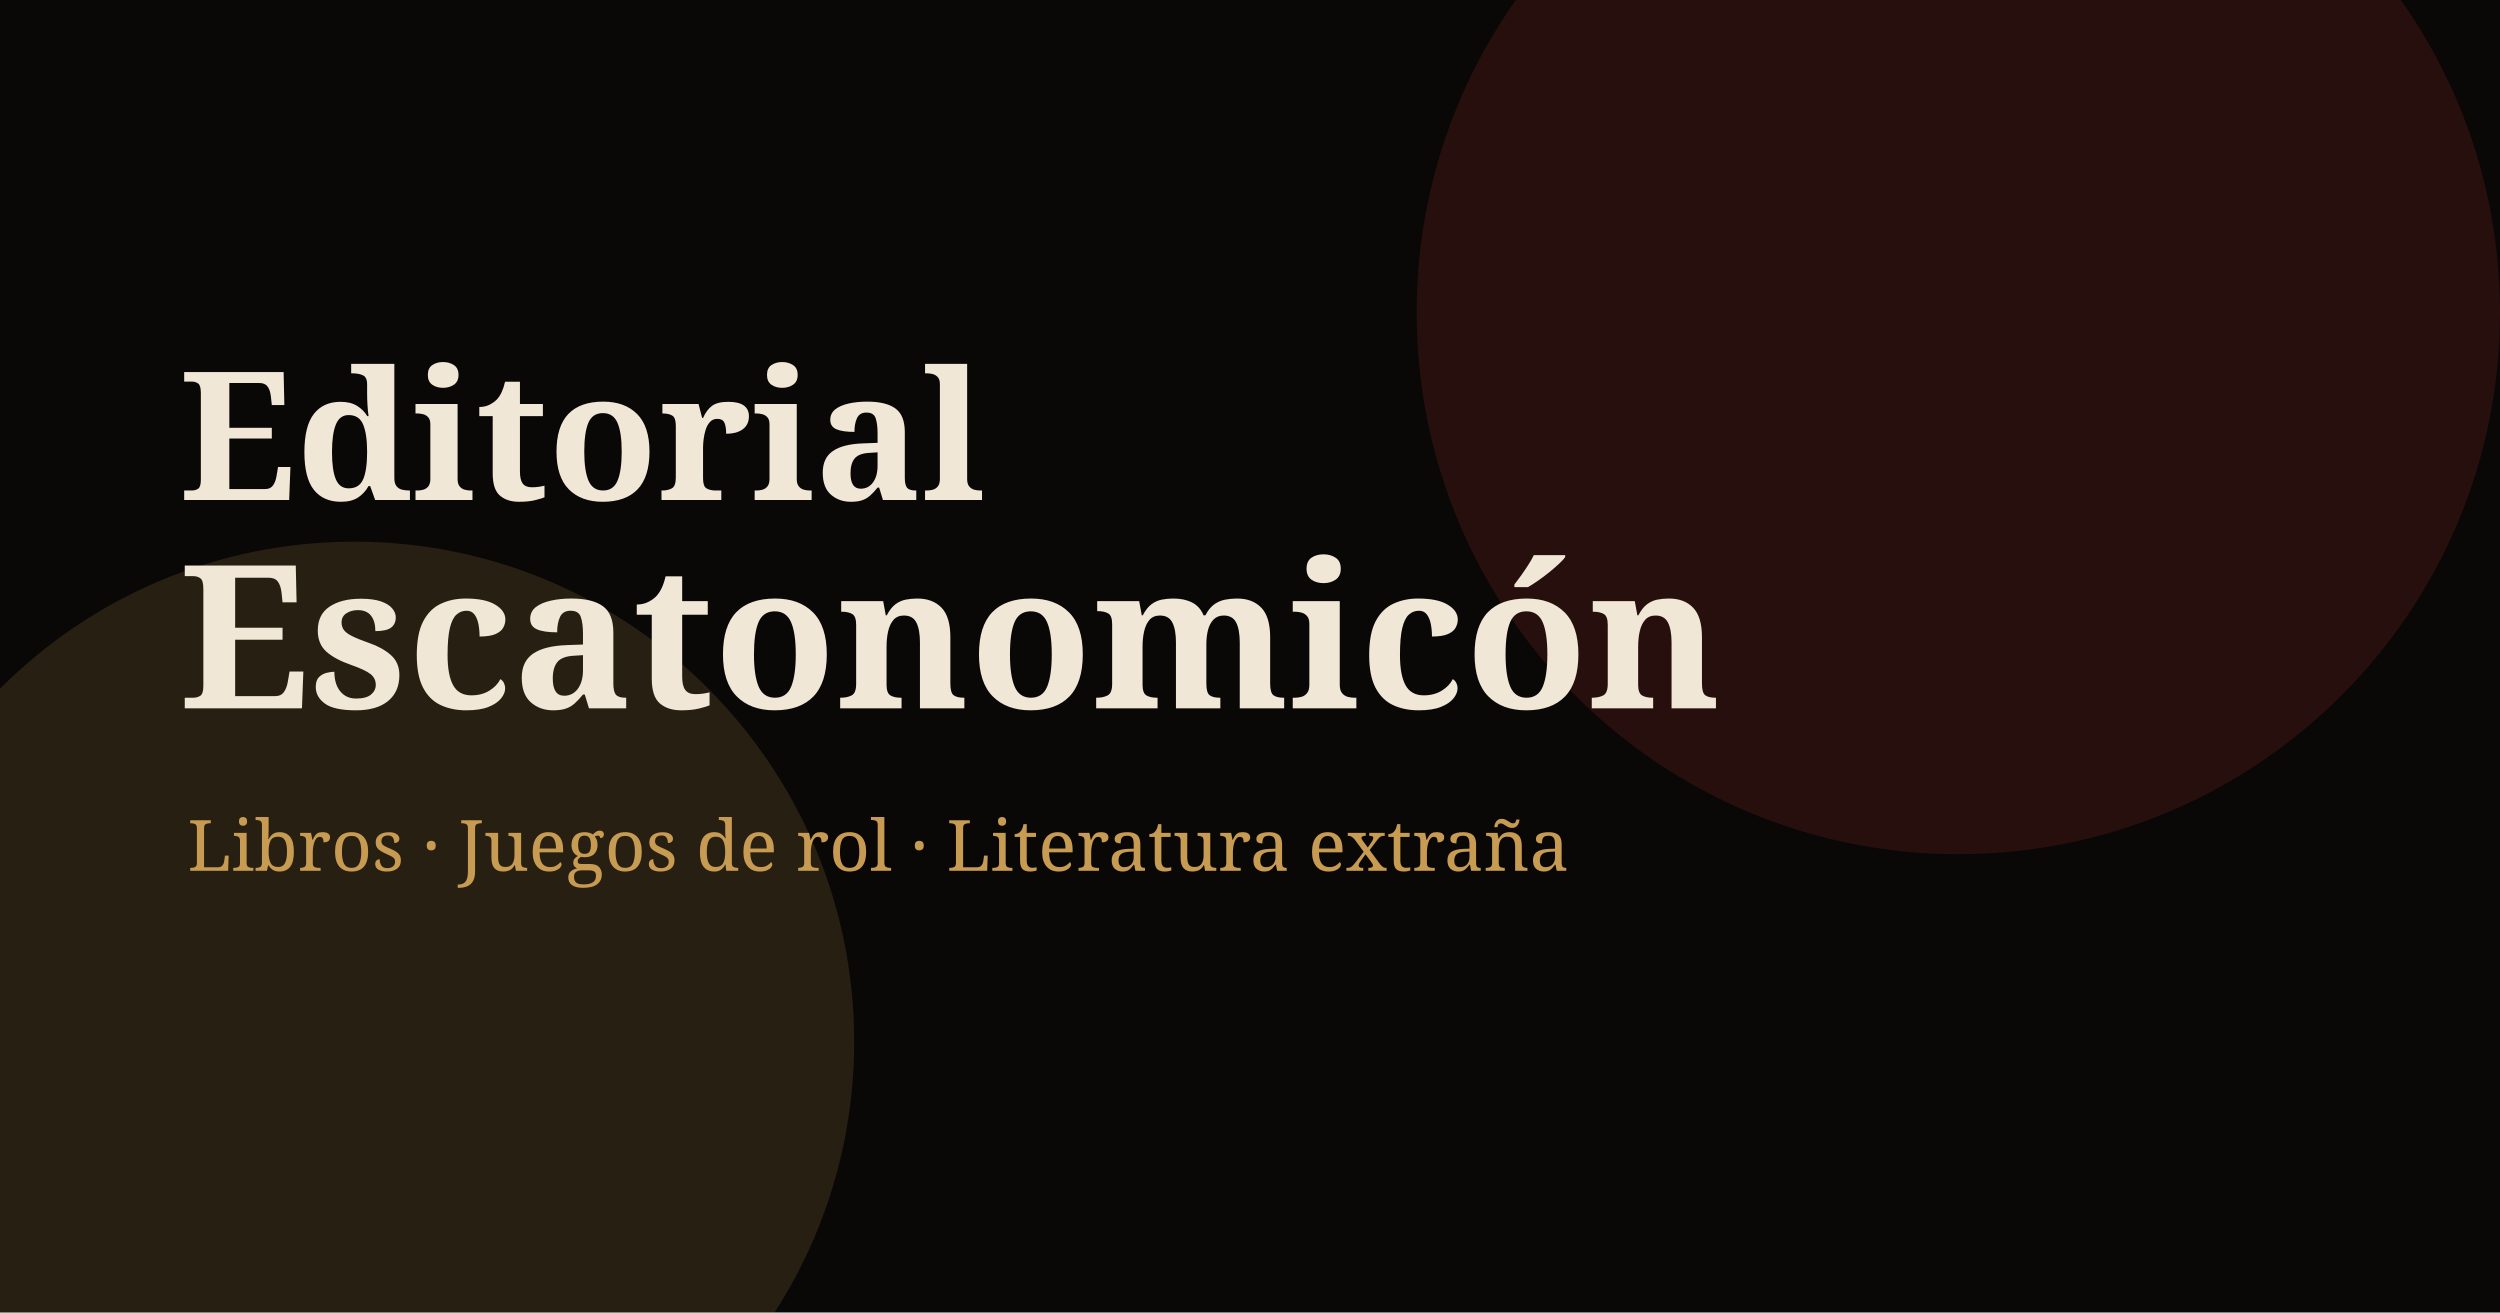
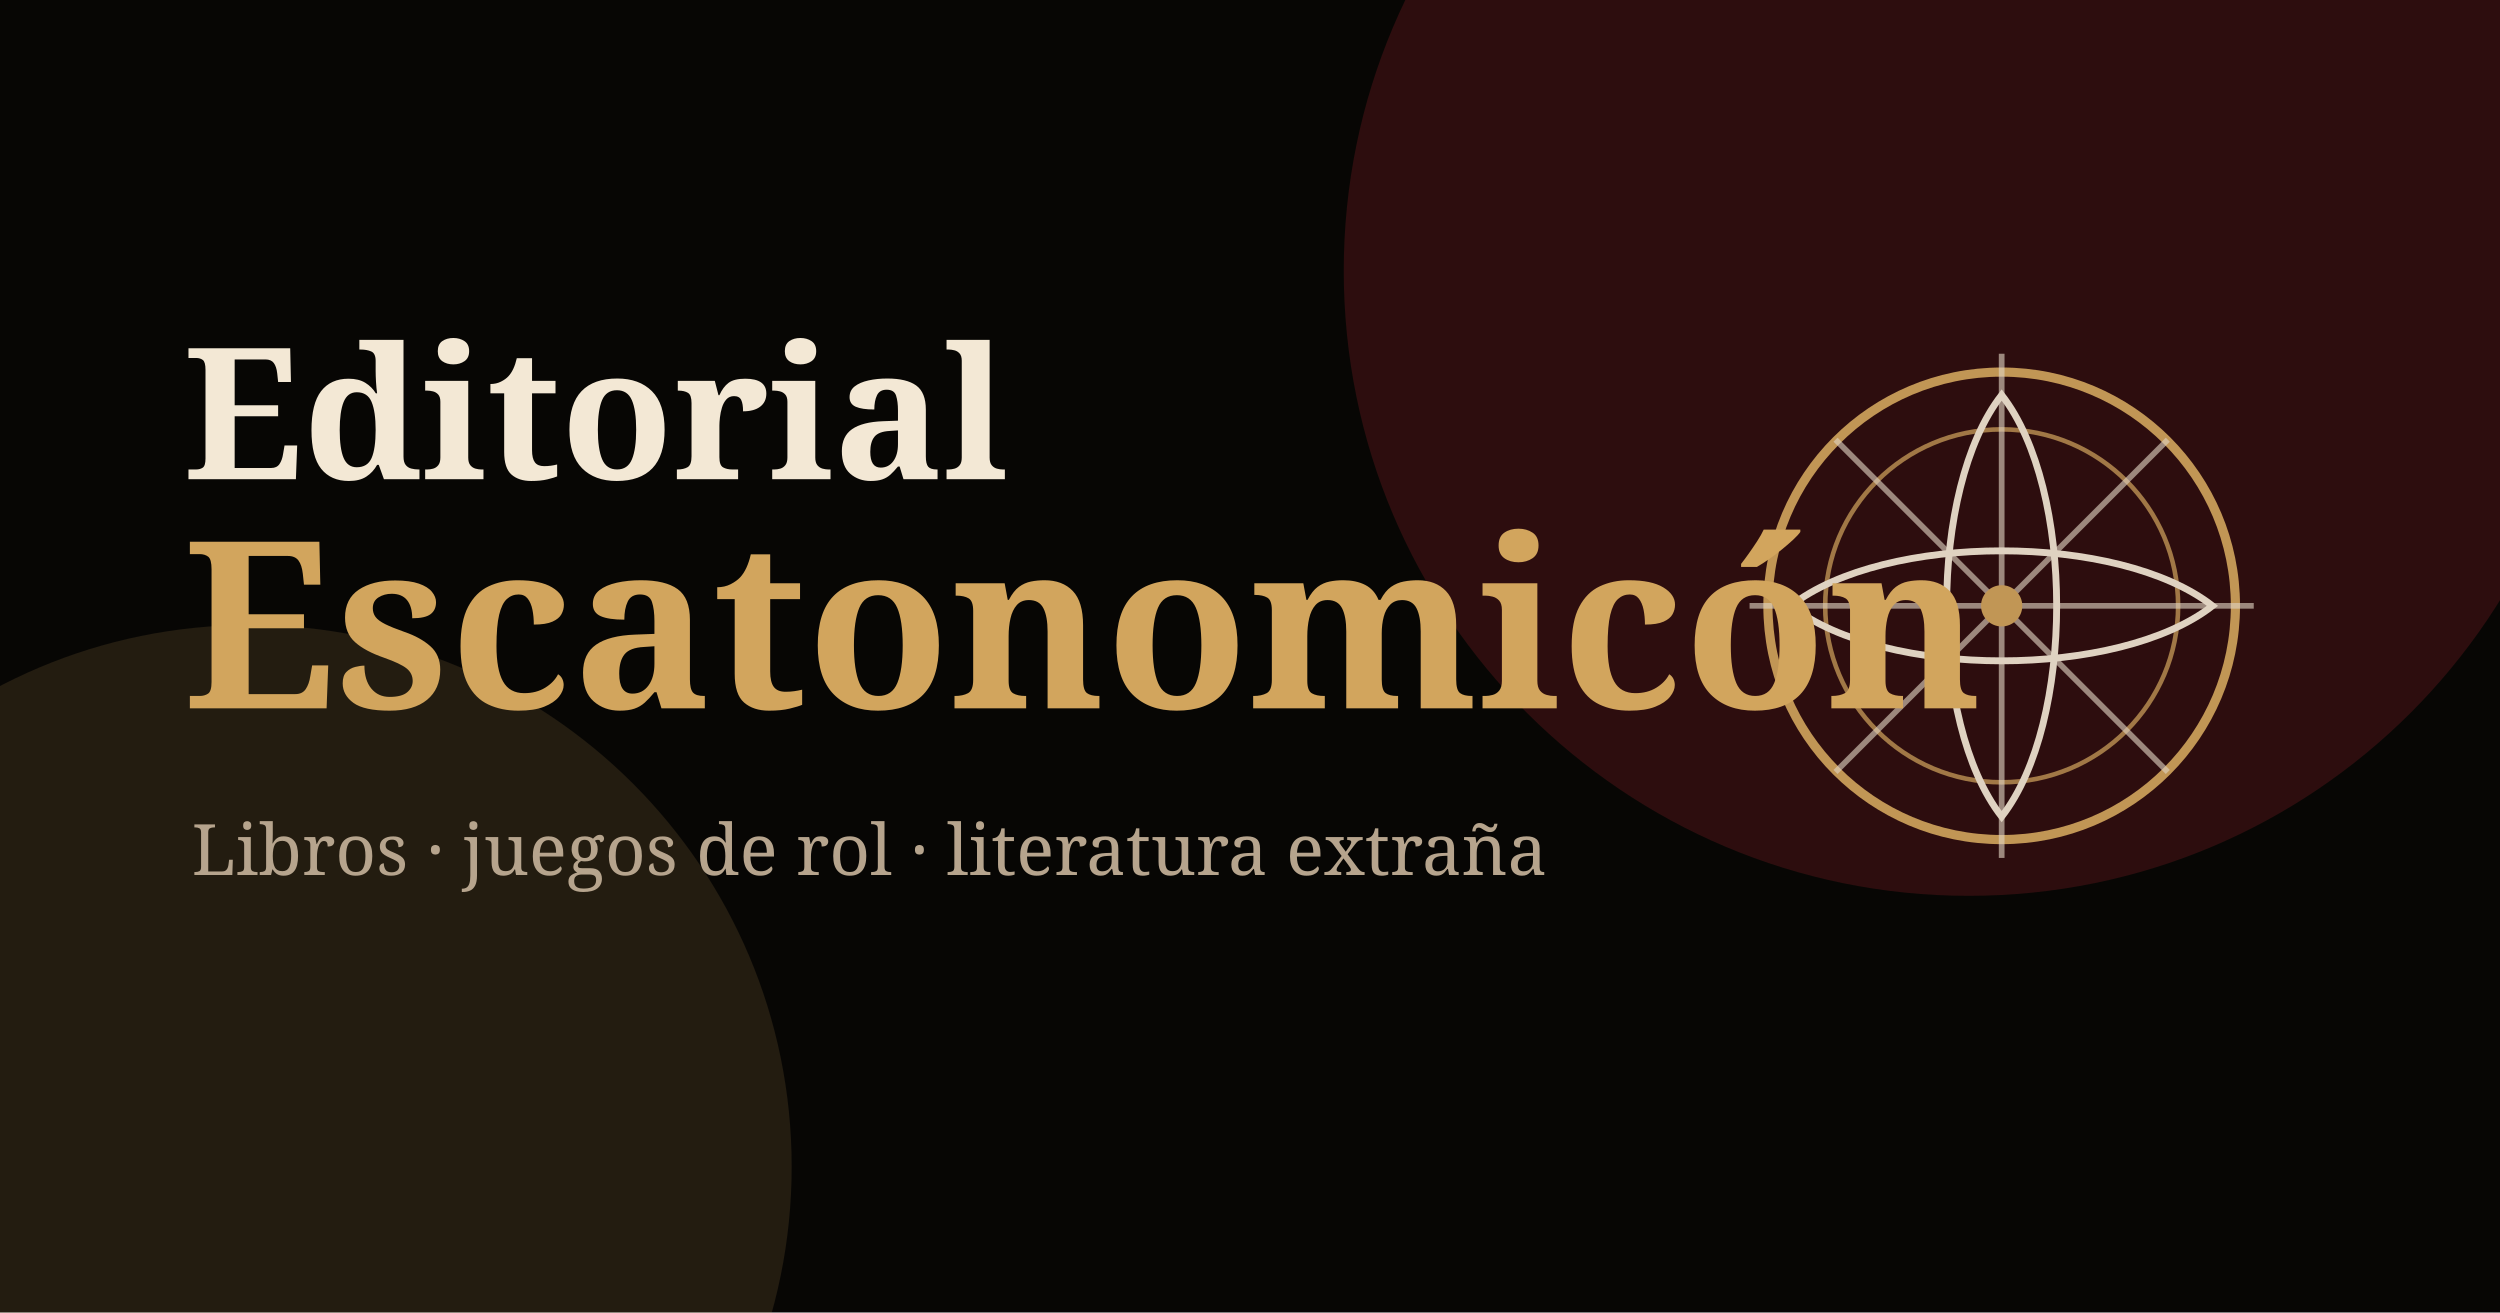
<svg xmlns="http://www.w3.org/2000/svg" width="1200" height="630" viewBox="0 0 1200 630">
-   <rect width="1200" height="630" fill="#090806" />
-   <circle cx="940" cy="150" r="260" fill="#781f22" opacity=".28" />
-   <circle cx="170" cy="500" r="240" fill="#c79b52" opacity=".16" />
-   <text x="86" y="240" fill="#f0e7d7" font-family="Georgia, serif" font-size="86" font-weight="700">Editorial</text>
-   <text x="86" y="340" fill="#f0e7d7" font-family="Georgia, serif" font-size="96" font-weight="700">Escatonomicón</text>
-   <text x="90" y="418" fill="#c79b52" font-family="Georgia, serif" font-size="34">Libros · Juegos de rol · Literatura extraña</text>
+   <rect width="1200" height="630" fill="#070604" />
+   <circle cx="945" cy="130" r="300" fill="#731b20" opacity=".35" />
+   <circle cx="120" cy="560" r="260" fill="#d2a55d" opacity=".14" />
+   <g transform="translate(820 150) scale(.55)" opacity=".9">
+     <circle cx="256" cy="256" r="204" fill="none" stroke="#d2a55d" stroke-width="8" />
+     <circle cx="256" cy="256" r="154" fill="none" stroke="#d2a55d" stroke-width="4" opacity=".78" />
+     <path d="M256 36v440M36 256h440M111 111l290 290M401 111L111 401" stroke="#f3e8d5" stroke-width="5" opacity=".62" />
+     <path d="M256 72c64 82 64 286 0 368-64-82-64-286 0-368Z" fill="none" stroke="#f3e8d5" stroke-width="6" />
+     <path d="M72 256c82-64 286-64 368 0-82 64-286 64-368 0Z" fill="none" stroke="#f3e8d5" stroke-width="6" />
+     <circle cx="256" cy="256" r="18" fill="#d2a55d" />
+   </g>
+   <text x="88" y="230" fill="#f3e8d5" font-family="Georgia, serif" font-size="88" font-weight="700">Editorial</text>
+   <text x="88" y="340" fill="#d2a55d" font-family="Georgia, serif" font-size="112" font-weight="700">Escatonomicón</text>
+   <text x="92" y="420" fill="#b6a48d" font-family="Georgia, serif" font-size="34">Libros · juegos de rol · literatura extraña</text>
</svg>
